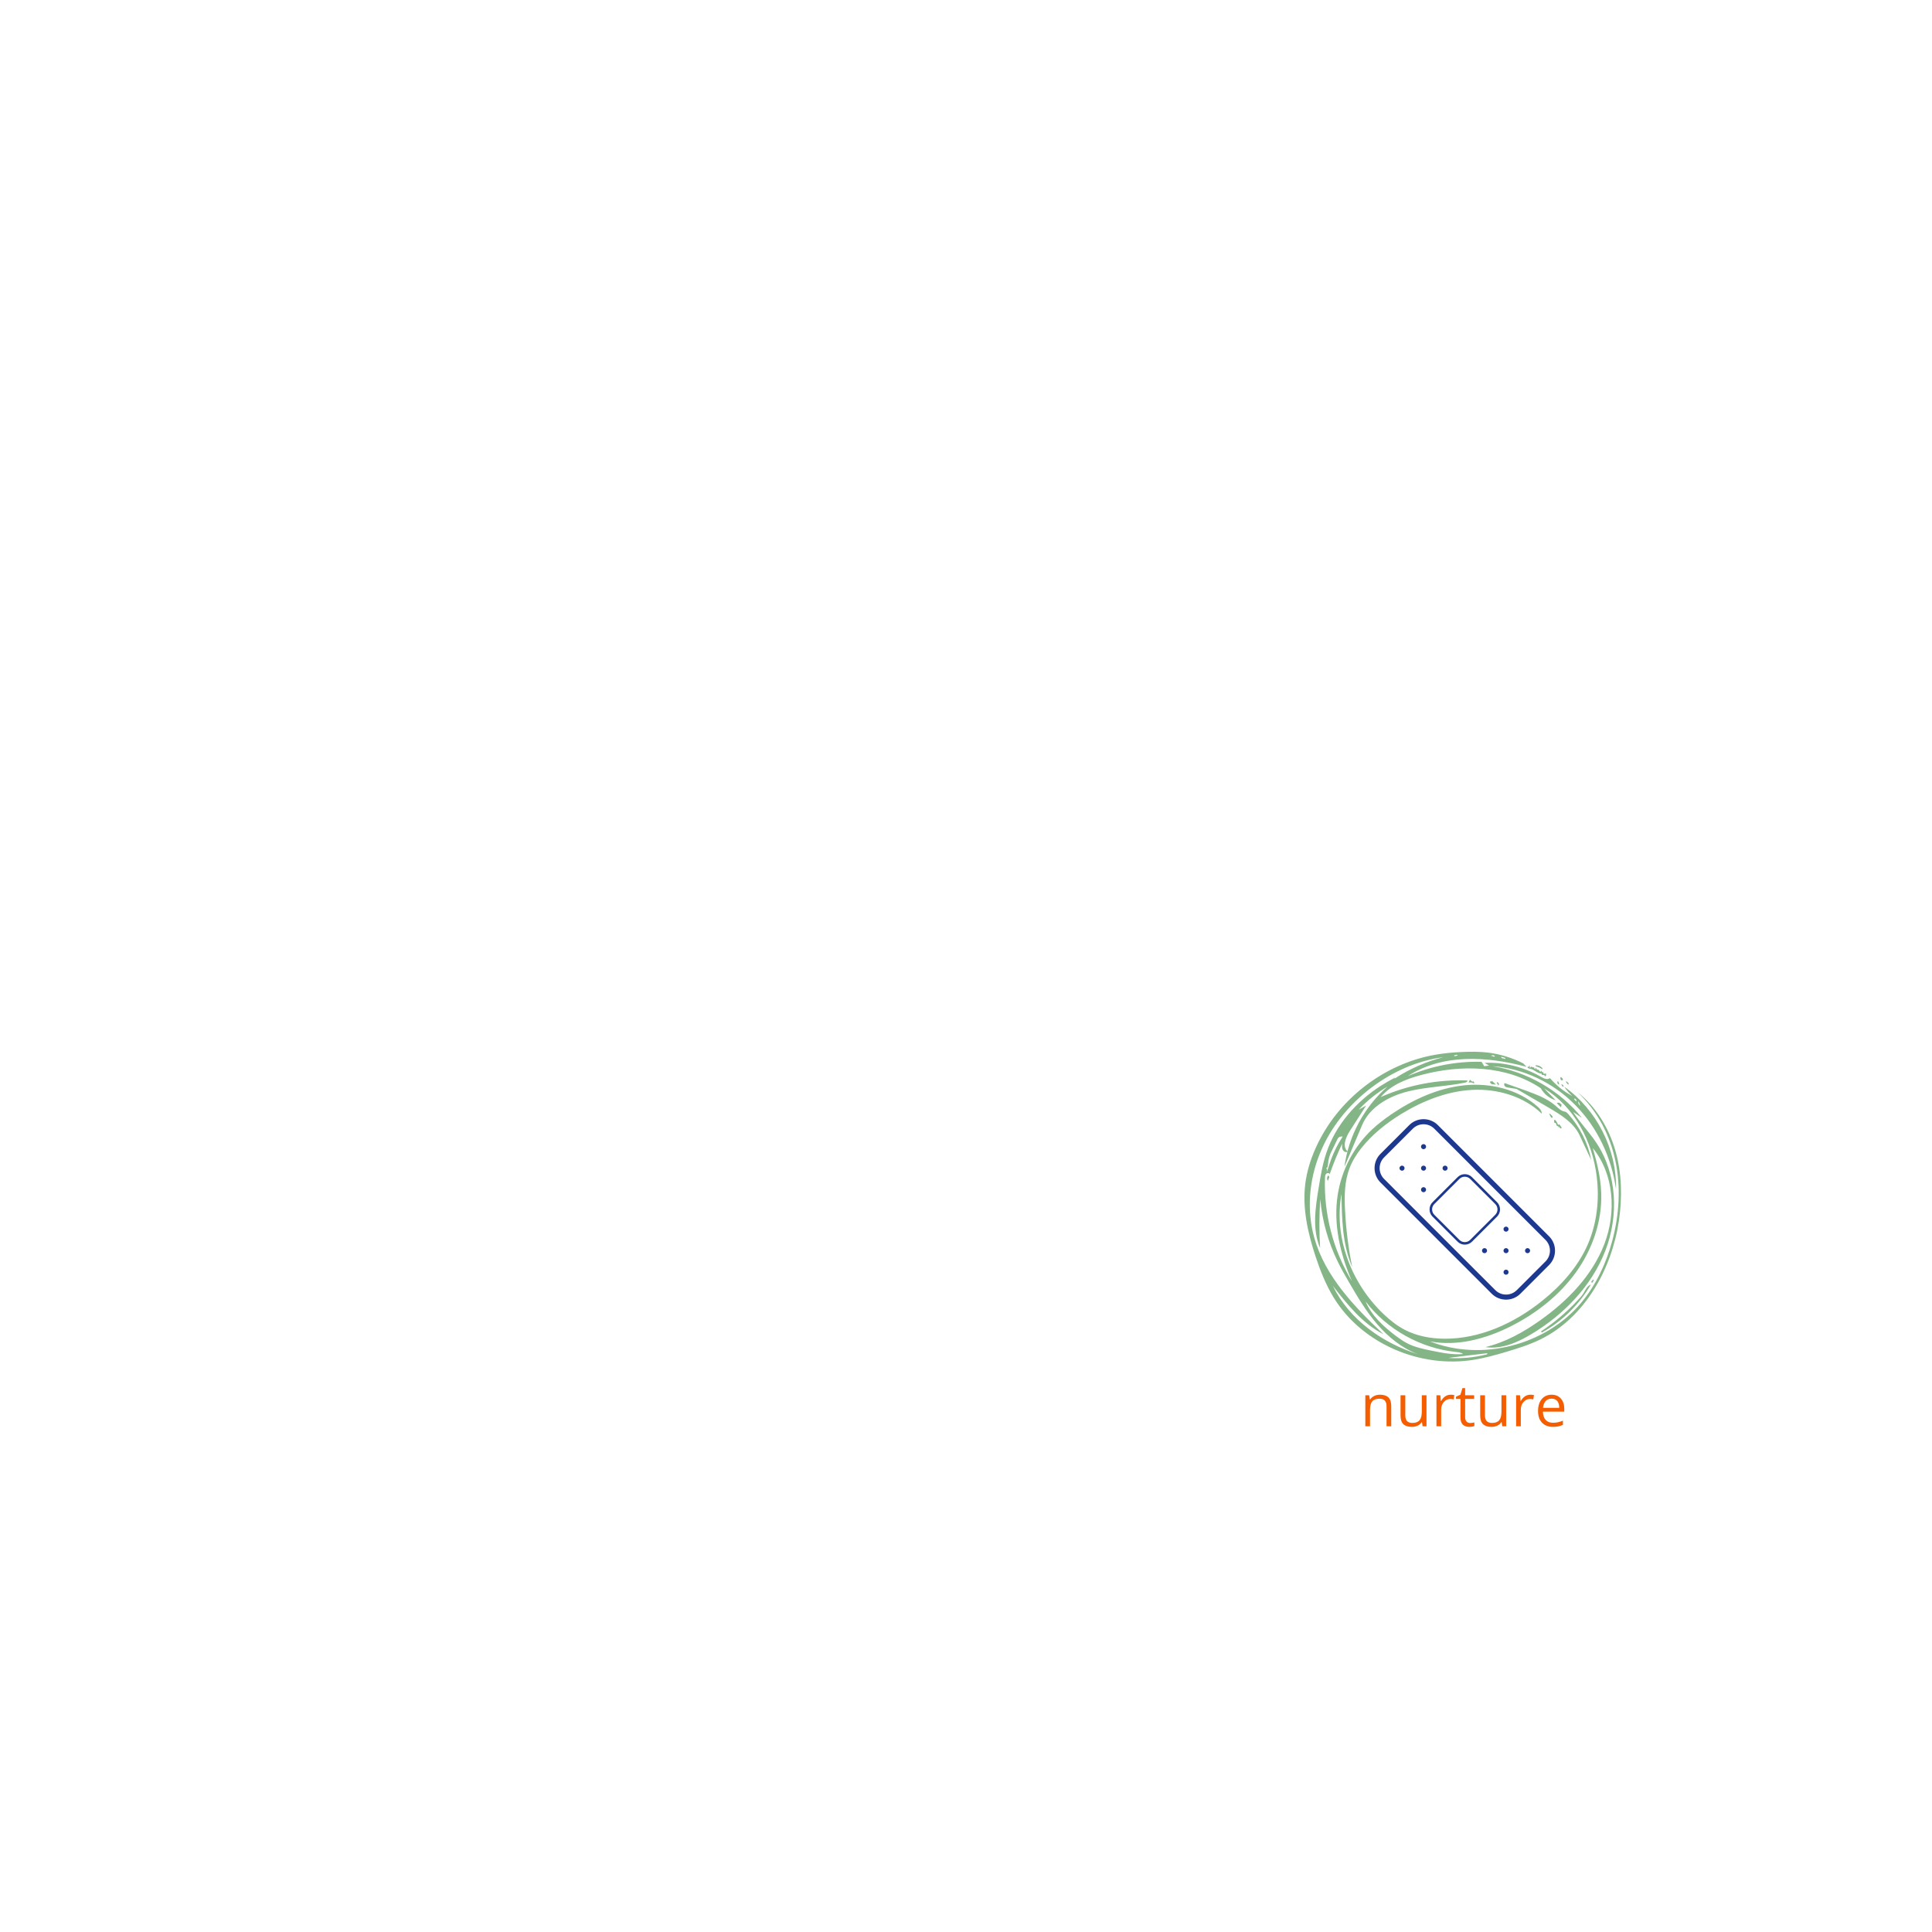
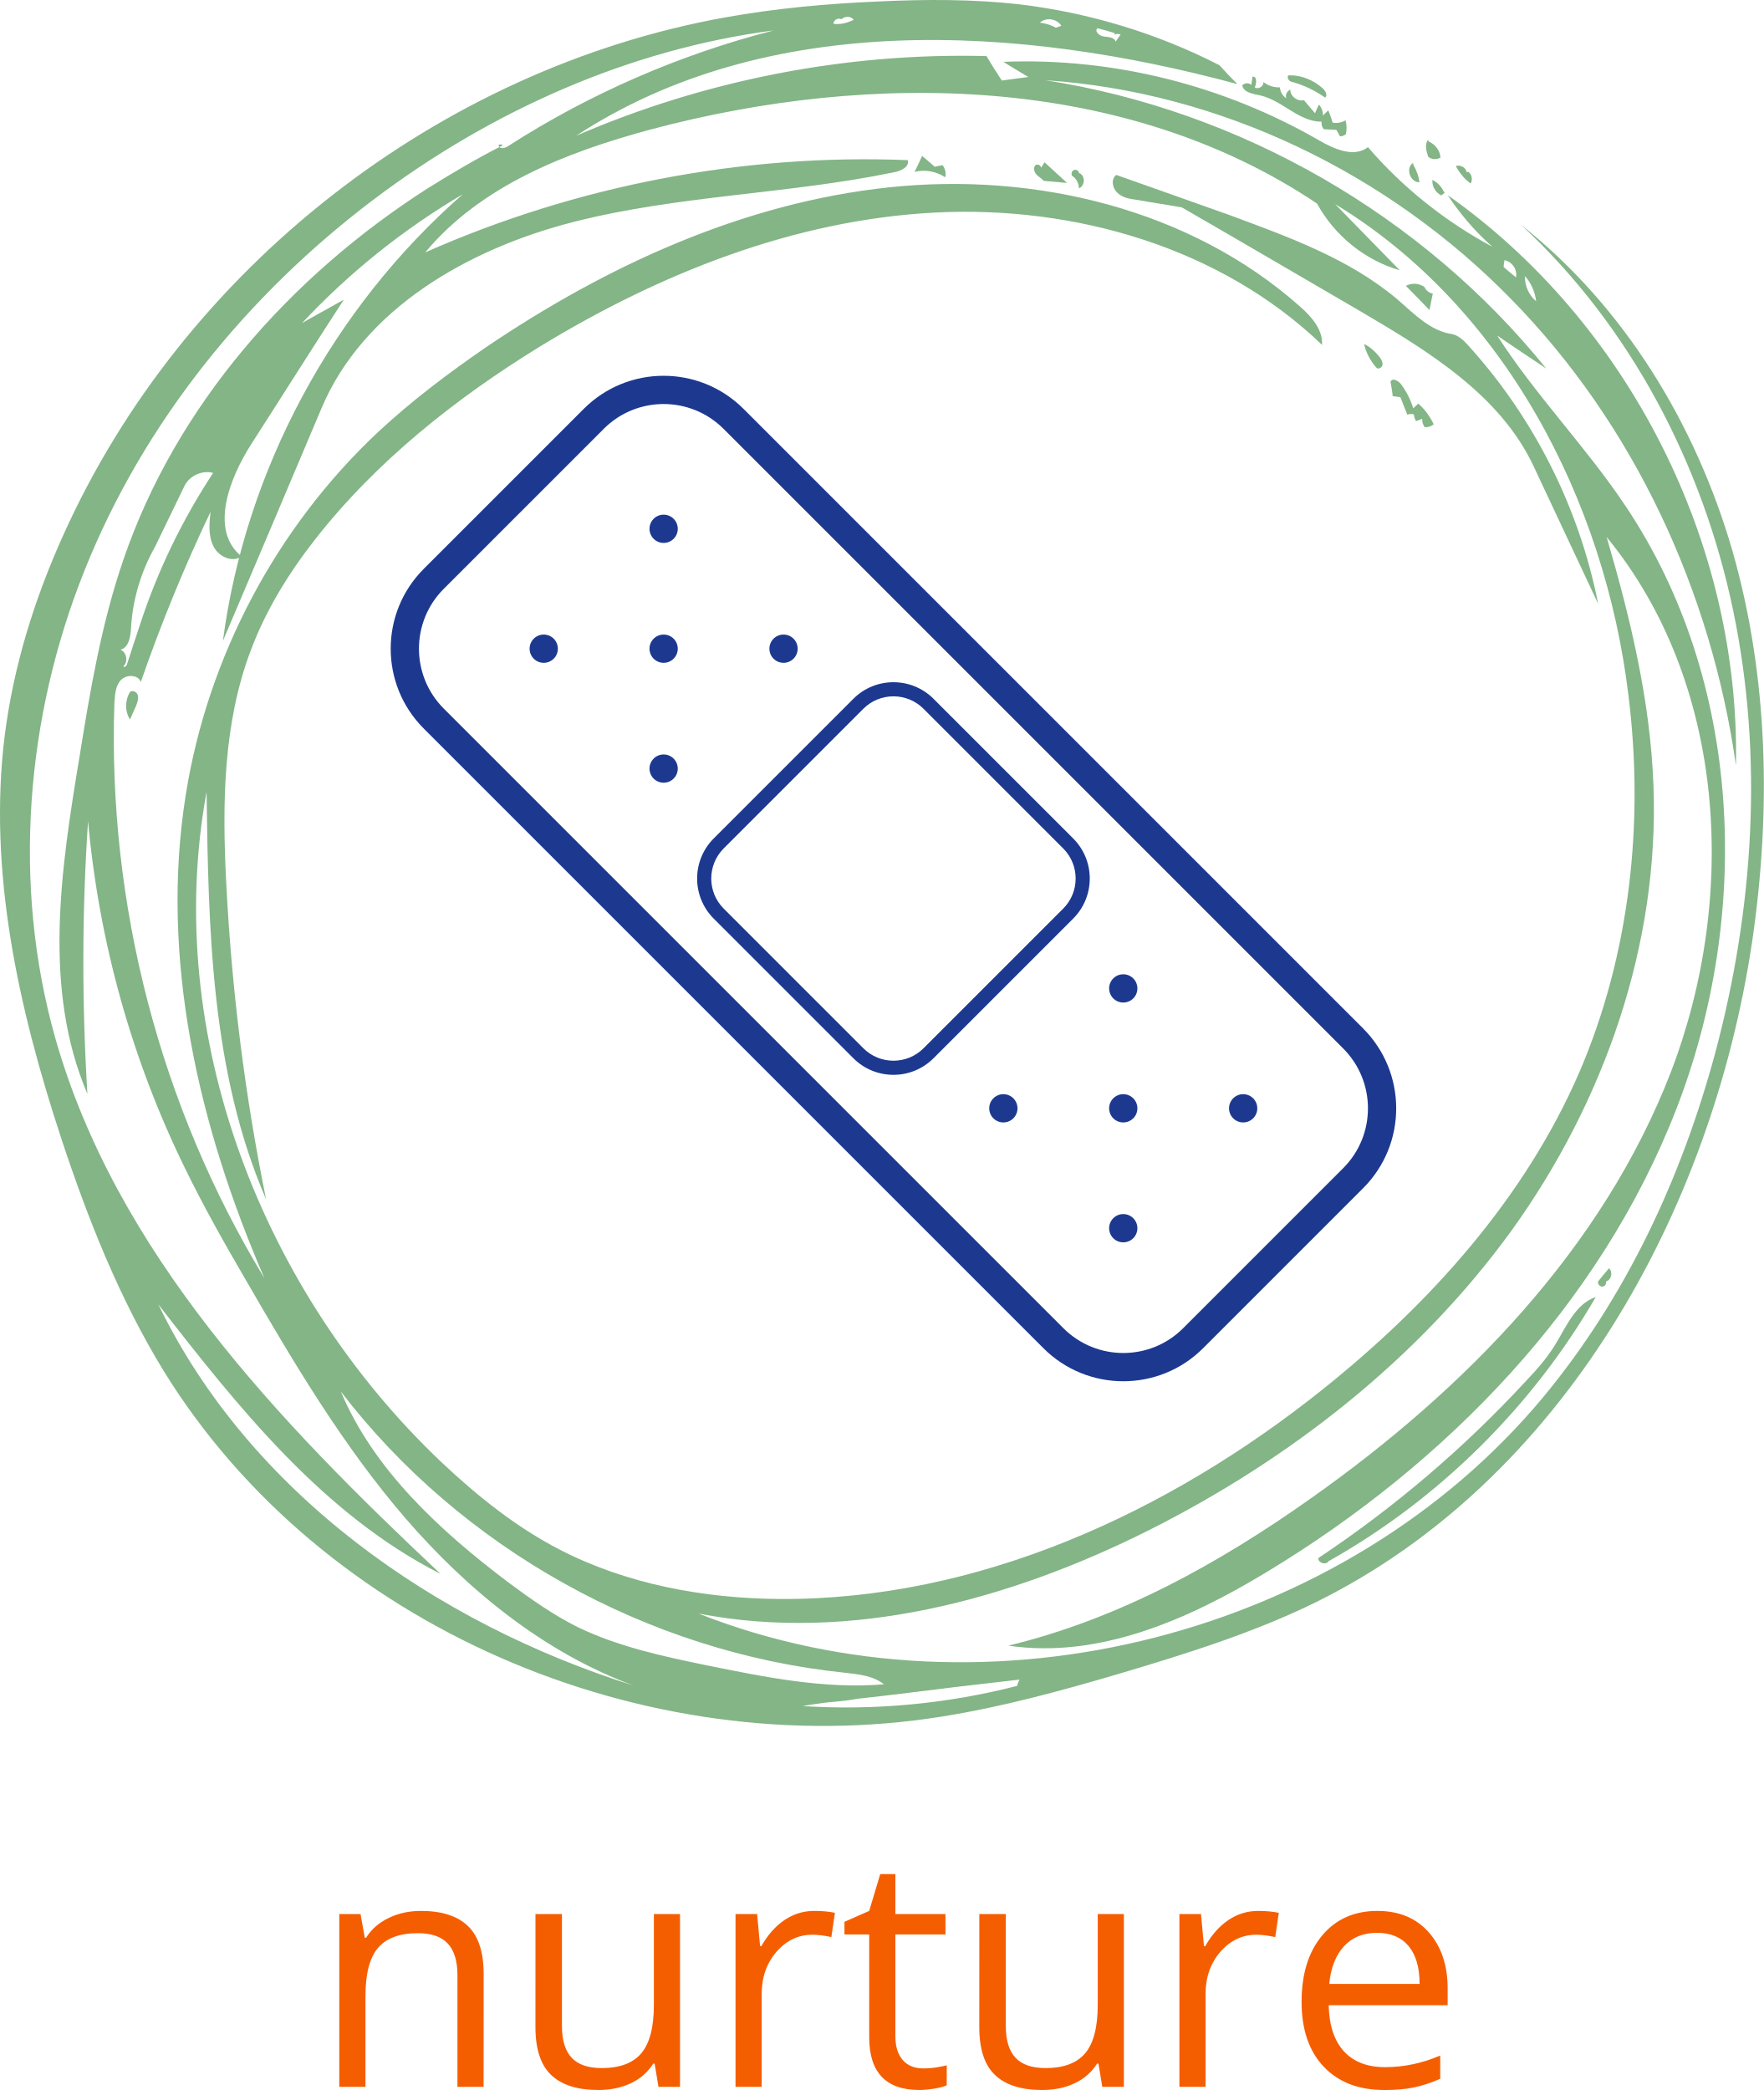
- <svg xmlns="http://www.w3.org/2000/svg" width="512" height="512" viewBox="0 0 512 512" data-svgdocument="" id="_QPbOH8Bvnff-nxIn-ryGS" class="fl-svgdocument" x="0" y="0" style="overflow: hidden;">
+ <svg xmlns="http://www.w3.org/2000/svg" width="83.897" height="99.412" viewBox="0 0 83.897 99.412" data-svgdocument="" id="_QPbOH8Bvnff-nxIn-ryGS" class="fl-svgdocument" x="0" y="0" style="overflow:hidden" version="1.1">
  <defs id="_-Pf6sSTUS_QCObCL12lGl" transform="matrix(1.23077, 0, 0, 1.23077, -59.07701, -67.29283)" />
-   <g id="nurture-icon-circle" transform="matrix(0.1770992, 0.984193, -0.984193, 0.1770992, 625.2905, -165.9804)">
-     <path id="_ehe1g4nge_125" d="M211.4,172.1c2.8-3.3,5.9-7.7,3.9-11.6c11.2-6.6,21.1-15.3,29.2-25.5c-4.4,3.5-9.2,6.3-14.3,8.5   c38.3-37.8,95.9-55,148.8-44.4c-42.6-1.6-86,9.7-121.2,33.7c-35.3,23.9-62.1,60.6-72.4,102c15.6-45.3,48.5-84.4,90.5-107.4   c-3.3,3.4-6.6,6.9-10,10.3c16-6.6,30.5-16.5,46.4-23.4c46.7-20.4,102.9-12.7,146.4,13.9c43.5,26.6,74.8,70.2,93,117.8   c8,20.8,13.6,43.9,6.5,65c-1.6-27.5-10.6-54-22.3-78.9c-19.4-41.5-47.2-80.4-86.3-104.2c-39.1-23.7-90.8-30-130.8-7.7   c20.5-2.2,41.2-3.4,61.5-0.5c38.2,5.4,73.5,25.4,100.3,53.1c26.7,27.8,45.2,62.9,56.1,99.8c10.6,36.1,14.1,75.9,0.5,111.1   c39.7-64.2,33.1-153.6-15.4-211.3c-20.3-24.1-46.6-42.6-75-56c-32.8-15.4-68.8-24.3-105-23.3s-72.4,12.3-101.3,34.1   c24-21.2,55.3-33.2,87.1-36.5c31.9-3.2,64.2,2,94.5,12.2c63,21.4,120.4,68.6,138.9,132.5c4.7,16.4,6.8,33.4,8.7,50.4   c1.6,14.7,2.9,29.4,2.6,44.2c-1.4,73.1-48.1,144.5-116.2,171.2c-19.3,7.5-39.7,11.6-60.2,14.5c-32.8,4.6-66.8,6-98.4-3.8   c-16.3-5.1-31.5-13-45.6-22.7c-58.4-40-95.3-109.7-95.3-180.5c0-12.6,1.1-25.1,2.8-37.5c1.5-11.4,3.5-22.7,6.8-33.7   c5-16.2,12.8-31.5,23.1-45c1.8-1.1,3.6-2.3,5.3-3.5c-23.7,50.1-37.8,109.3-16.1,160.4c-7.8-33.3-8.3-68.2-1.4-101.6   c2.2-0.8,4.4-1.7,6.5-2.6c0.1-2.2,0.2-4.3,0.3-6.5c-1.6,1.8-3.1,3.6-4.7,5.3C182.9,217.5,194.3,192.4,211.4,172.1 M227.5,170.8   c6.2-4.2,12.4-8.4,18.6-12.6c-3.9,7.9-11.1,14.1-19.5,16.9c-39,40.3-51,100.4-46.4,156.2c1.8,21.1,6.1,43,19.7,59.2   c-9.5-39-10-80.2-1.3-119.4c1.7-0.1,2.3,2.1,2.3,3.8c0.7,26.3-3.8,52.6-1.9,78.9c1.9,26.2,11.7,53.9,33.7,68.2   c17.2,11.2,34.3,22.4,51.4,33.6c-40-12.8-74.9-40.6-96.5-76.6c5.8,15.7,13.9,30.6,23.9,44c-1.3-3.6-2.5-7.3-3.8-11   c10.1,9.5,20.3,18.8,30.4,28.2c7.4,6.9,19,13.9,26.6,7.3c1.2,2.5-1,5.6-3.7,6.3c-2.7,0.8-5.6,0-8.3-0.8c12.1,8.7,24.7,16.7,37.7,24   c-1.9,0.3-2.5,3.1-1.3,4.7c1.2,1.6,3.2,2,5.1,2.5c47.7,10.3,98.5,6.5,144.1-11.1c-39.2,9.2-81,11.3-119-2   c-32.1-11.2-60.2-33.3-78.6-61.8c-5.9-9.2-10.8-18.9-15.3-28.8c-14.5-32.6-23.7-68.2-21.1-103.8c2.6-35.6,18.2-71.1,46.2-93.1   c2.9-2.3,6.5-4.5,10.1-3.6c-27.6,20-44,53.1-48.3,86.9c-4.3,33.9,2.7,68.3,15,100.1c8.8,22.5,20.5,44.3,36.6,62.3   c6.9,7.7,14.7,14.7,23.6,20c16.3,9.8,35.6,13.5,54.5,15.9c25.7,3.3,51.6,4.7,77.5,4.1c-32.7,7.7-66.9,2.2-100-3.3   c56.2,21.1,122.1,8.2,170.4-27.3c9.6-7.1,18.7-15,26-24.5c11.2-14.6,17.9-32.4,21.3-50.5c8.8-47.2-3.8-96.5-26.7-138.8   c-15.9-29.4-37-56.6-64.8-75.1c-26-17.2-56.9-26.3-88-28C309.9,119,259.3,134.8,227.5,170.8 M321.4,495.6   c21.5,5.4,43.2,9.3,65.2,11.9c-27,6.2-54.8-3.3-80.9-12.6c-15.4-5.4-31-11-45.3-19c-34.6-19.2-60.6-52.1-75.7-88.7   c-2.6-6.5-5-13-7-19.6c-0.2-0.8-0.8,1.1,0,0.7c0.8-0.3,0.7-1.5,0.3-2.3c-9-21.7-14.5-45-16.2-68.4c-1.7,35.4,7.1,71,23.1,102.7   c17.4,34.5,43.5,64.8,76.3,85.3c32.7,20.5,72.1,30.9,110.5,27.2c54-5.3,101.4-36.8,144.9-69.1c-19.2,25.4-48.3,41.1-76.6,55.9   c48.9-13.7,88.1-52.4,111.7-97.4c-11.7,20-30,35.7-49.9,47.5c-20,11.8-41.9,20-63.8,27.9c-9.6,3.5-19.3,6.9-29.2,9.7   C380.5,495.4,350.7,498.2,321.4,495.6 M521.4,428c5-4.7,9.9-9.5,13.9-14.9c6.3-8.7,10.5-18.8,14.5-28.8   c5.4-13.6,10.9-27.3,12.3-41.9c-2.6,2.3-3.5,5.7-4.5,9c-13.3,46.1-46.2,86.3-88.9,108.3C488.8,455.2,506.1,442.1,521.4,428    M277,477c2.1,0.5,4.7,1.4,4.8,3.5c0.8-1.4,3.2-1.4,4.1,0c0.4-0.1,0.1-0.8-0.4-1c-3-1.6-6-3.2-8.9-4.8c-12.1-6.5-23.2-14.6-33.1-24   c-1.2,2.6-0.3,5.9,2,7.5c4.4,3.2,8.8,6.4,13.2,9.6C264,472.2,270.3,475.4,277,477 M565.8,325.8c-0.4,7.4-0.8,14.9-1.3,22.3   c-0.1,1-0.1,2-0.1,3c-0.1,1.8-0.2,3.6-0.4,5.3c-0.1,2.2-0.2,4.2-0.2,6.4c4.2-17,5.7-34.8,4.4-52.2c-0.5-0.2-1-0.5-1.4-0.8   C566.5,315.1,566.1,320.4,565.8,325.8 M177.1,216.2c-0.7,1.3-1.3,2.6-1.9,3.9c0.7,0.9,2-0.2,2.3-1.3c0.3-1,0.6-2.4,1.7-2.5   c-0.5-0.5-1-1-1.5-1.5c-0.2,0.4-0.4,1-0.2,1.4 M249.8,133.2c1-0.8,2-1.6,3-2.5c-1.7-0.7-3.9,0.2-4.6,2   C248.7,132.9,249.2,133.1,249.8,133.2 M252.9,128.5c2.2,0.5,4.7-0.1,6.5-1.6C257.1,126.8,254.8,127.3,252.9,128.5 M173.3,230   c-0.1-0.5-0.2-1-0.2-1.4c-1.9,0.7-2.8,3.3-1.7,5C171.8,232.3,172.4,231.1,173.3,230 M162,281c-0.5,0.7-0.1,1.9,0.8,2   c0.5-1.6,0.4-3.3-0.1-5c-1,0.5-1.3,1.9-0.7,2.8" fill="rgba(115,172,118,0.88)" transform="matrix(0.1957394, 0, 0, 0.1957394, 364.4244, 259.7236)" />
-     <path id="_ehe1g4nge_126" d="M229.4,144c0.2,0.3,0.4,0.7,0.6,1c-0.9,1.3-2.6,1.9-4.1,1.5c0.8-1.1,2-1.9,3.3-2.2" fill="rgba(115,172,118,0.88)" transform="matrix(0.1957394, 0, 0, 0.1957394, 364.4244, 259.7236)" />
-     <path id="_ehe1g4nge_127" d="M221.5,150.4c1.4-0.5,2.9-0.8,4.4-0.7c-0.3,2.2-4,2.8-4.9,0.7" fill="rgba(115,172,118,0.88)" transform="matrix(0.1957394, 0, 0, 0.1957394, 364.4244, 259.7236)" />
-     <path id="_ehe1g4nge_128" d="M216.5,145.8c0.9-1.4,2.6-2.4,4.4-2.2c0.4,1,0.1,2.2-0.7,2.9c-1.4,0.2-3.1,0.4-4.1-0.7" fill="rgba(115,172,118,0.88)" transform="matrix(0.1957394, 0, 0, 0.1957394, 364.4244, 259.7236)" />
-     <path id="_ehe1g4nge_129" d="M496.8,152.4c0.6-0.1,1.2,0.5,1.1,1.1c-0.1,0.6-0.8,1-1.4,0.8c-0.9-1-1.8-2.1-2.7-3.2c1-0.8,2.8-0.1,3,1.1" fill="rgba(115,172,118,0.88)" transform="matrix(0.1957394, 0, 0, 0.1957394, 364.4244, 259.7236)" />
-     <path id="_ehe1g4nge_130" d="M225.5,137.6c0.7-0.8,2.1-0.8,2.9-0.1c-1.3,1.3-3,2.2-4.8,2.8c-0.2-1.1,0.8-2.4,1.9-2.3" fill="rgba(115,172,118,0.88)" transform="matrix(0.1957394, 0, 0, 0.1957394, 364.4244, 259.7236)" />
-     <path id="_ehe1g4nge_131" d="M209.1,230.6c0.9-1.3,3.3-0.8,3.6,0.8c-1.2-0.2-2.5,0.2-3.3,1.1c-0.5,0.2-1.3-0.2-1.3-0.8   c-0.1-0.5,0.5-1.1,1.1-1" fill="rgba(115,172,118,0.88)" transform="matrix(0.1957394, 0, 0, 0.1957394, 364.4244, 259.7236)" />
-     <path id="_ehe1g4nge_132" d="M266.3,166.6c0.5-0.2,1.2-0.4,1.7-0.2c0.6,0.2,0.9,1.1,0.5,1.5c-1.9,1.2-4.1,1.9-6.3,2   C263.2,168.5,264.7,167.4,266.3,166.6" fill="rgba(115,172,118,0.88)" transform="matrix(0.1957394, 0, 0, 0.1957394, 364.4244, 259.7236)" />
-     <path id="_ehe1g4nge_133" d="M295.8,479.1c1,0.7,2.1,1.4,3.1,2.1c-2.2,0.9-4.8,0.4-6.6-1.2c-0.4-0.7,0.4-1.7,1.1-1.7   C294.3,478.2,295.1,478.7,295.8,479.1" fill="rgba(115,172,118,0.88)" transform="matrix(0.1957394, 0, 0, 0.1957394, 364.4244, 259.7236)" />
-     <path id="_ehe1g4nge_134" d="M250.1,157.4c-0.5-1.5-0.1-3.3,1.1-4.4c0.8-0.2,1.6-0.8,1.9-1.7c1.3,0.5,2.5,1,3.8,1.5   C254.7,154.3,252.4,155.8,250.1,157.4" fill="rgba(115,172,118,0.88)" transform="matrix(0.1957394, 0, 0, 0.1957394, 364.4244, 259.7236)" />
-     <path id="_ehe1g4nge_135" d="M201.3,264.8c0-0.6,0-1.2,0-1.8c1-0.5,2.1-0.5,3-0.1c-1.8,1.9-2.8,4.5-2.6,7.1c-1.1-0.8-2.3-1.7-3.5-2.5   c1-0.8,2.1-1.7,3.2-2.6" fill="rgba(115,172,118,0.88)" transform="matrix(0.1957394, 0, 0, 0.1957394, 364.4244, 259.7236)" />
-     <path id="_ehe1g4nge_136" d="M194.7,176.5c0.4-3.1,2.2-5.9,4.7-7.8c0.7-0.5,1.8-0.8,2.2-0.1c-2.2,2.2-4,4.7-5.3,7.5   C196,176.6,195.2,176.9,194.7,176.5" fill="rgba(115,172,118,0.88)" transform="matrix(0.1957394, 0, 0, 0.1957394, 364.4244, 259.7236)" />
-     <path id="_ehe1g4nge_137" d="M205,238.5c2-1.5,3.9-3,5.9-4.5c-0.5,1.9-1,3.6-1.5,5.5c-0.7,0.4-1.2,1.1-1.9,1.5c-0.7,0.4-1.7,0.5-2.2-0.2   c-0.4-0.7,0.7-1.7,1.1-1C206,239.4,205.5,239,205,238.5" fill="rgba(115,172,118,0.88)" transform="matrix(0.1957394, 0, 0, 0.1957394, 364.4244, 259.7236)" />
-     <path id="_ehe1g4nge_138" d="M281.2,161c-0.2,0.5-0.4,1-0.2,1.6c-1.6,0.3-3.1,0.6-4.5,0.9c-0.2,0.6-0.4,1.2-0.6,1.8   c-1.2-0.1-2.4-0.1-3.5-0.1c-1-0.5,0-1.9,1-2.4c2-1,4.1-1.6,6.3-1.9c-0.3-0.5-0.6-0.9-0.9-1.4c1.6-1.3,3.5-2.2,5.6-2.8   c0.4,0.7,0.5,1.5,0.3,2.3c-0.7,0.3-1.4,0.4-2.1,0.2c0.1,0.5,0.2,1,0.3,1.6C282.2,161,281.7,161.1,281.2,161" fill="rgba(115,172,118,0.88)" transform="matrix(0.1957394, 0, 0, 0.1957394, 364.4244, 259.7236)" />
-     <path id="_ehe1g4nge_139" d="M203,170.4c0.8-0.5,1.9-0.7,2.8-0.5c-0.4-0.5-0.7-1-1-1.5c1-0.2,2-0.4,3.1-0.5c0.4-1,0.4-2.2,0-3.2   c1.1-0.1,2.3,0.1,3.3,0.5c0.3,0.4,0.4,1,0.3,1.5c-0.5,0.2-1.1,0.4-1.7,0.6c-0.2,1-0.5,2-0.7,3c-0.5,0.3-1.3,0.4-1.9,0.2   c-0.9,5.4-6.8,8.5-8.9,13.5c-0.7,1.7-1.4,3.9-3.2,3.9c-0.5-0.6-0.4-1.7,0.3-2.2c-0.7-0.2-1.3-0.4-1.9-0.6c-0.1-1.1,1.7-0.8,2.6-0.1   c0.8-0.7,0.1-2.3-0.9-2.3c1.1-0.9,1.8-2.3,2-3.7c1.1,0.1,2.2-0.3,2.9-1.1c-0.8,0.2-1.7-0.4-1.9-1.3c1.6,0.3,3.2-1.2,3.1-2.8   c1.2-0.7,2.4-1.4,3.6-2.1C204.4,171.4,203.7,170.9,203,170.4" fill="rgba(115,172,118,0.88)" transform="matrix(0.1957394, 0, 0, 0.1957394, 364.4244, 259.7236)" />
-     <path id="_ehe1g4nge_140" d="M517.1,175.7c-2.2-3-4.5-5.9-7.3-8.4c-3.9-3.5-8.9-6.6-9.7-11.8c23.5,19.9,41.6,46.2,51.7,75.3   c0.9,0.8-0.1,2.6-1.2,2.3C541.8,212.8,530.5,193.4,517.1,175.7" fill="rgba(115,172,118,0.88)" transform="matrix(0.1957394, 0, 0, 0.1957394, 364.4244, 259.7236)" />
-     <path id="_ehe1g4nge_141" d="M253.1,159.9c4.1-3.3,8.8-6.4,10.5-11.4c0.5-1.4,1.9-2.5,3.2-3.3c20.2-12.7,43.8-19.7,67.6-20.1   c-11.9,3.2-23.7,6.3-35.6,9.5c-18.5,4.9-32.1,20.2-44.6,34.8c-10.8,12.7-21.7,25.4-32.5,38.2c-1.3,3.5-2.5,7.1-3.8,10.6   c-0.5,1.6-1.1,3.2-2.5,4.2c-1.3,1-3.5,1-4.3-0.5c4.8-8.4,9.6-16.9,14.5-25.4C233.4,183.3,241.2,169.7,253.1,159.9" fill="rgba(115,172,118,0.88)" transform="matrix(0.1957394, 0, 0, 0.1957394, 364.4244, 259.7236)" />
+   <g id="nurture-icon-circle" transform="rotate(79.79916,405.7327,-55.14787)">
+     <path id="_ehe1g4nge_125" d="m 211.4,172.1 c 2.8,-3.3 5.9,-7.7 3.9,-11.6 11.2,-6.6 21.1,-15.3 29.2,-25.5 -4.4,3.5 -9.2,6.3 -14.3,8.5 38.3,-37.8 95.9,-55 148.8,-44.4 -42.6,-1.6 -86,9.7 -121.2,33.7 -35.3,23.9 -62.1,60.6 -72.4,102 15.6,-45.3 48.5,-84.4 90.5,-107.4 -3.3,3.4 -6.6,6.9 -10,10.3 16,-6.6 30.5,-16.5 46.4,-23.4 46.7,-20.4 102.9,-12.7 146.4,13.9 43.5,26.6 74.8,70.2 93,117.8 8,20.8 13.6,43.9 6.5,65 -1.6,-27.5 -10.6,-54 -22.3,-78.9 -19.4,-41.5 -47.2,-80.4 -86.3,-104.2 -39.1,-23.7 -90.8,-30 -130.8,-7.7 20.5,-2.2 41.2,-3.4 61.5,-0.5 38.2,5.4 73.5,25.4 100.3,53.1 26.7,27.8 45.2,62.9 56.1,99.8 10.6,36.1 14.1,75.9 0.5,111.1 39.7,-64.2 33.1,-153.6 -15.4,-211.3 -20.3,-24.1 -46.6,-42.6 -75,-56 C 414,101 378,92.1 341.8,93.1 c -36.2,1 -72.4,12.3 -101.3,34.1 24,-21.2 55.3,-33.2 87.1,-36.5 31.9,-3.2 64.2,2 94.5,12.2 63,21.4 120.4,68.6 138.9,132.5 4.7,16.4 6.8,33.4 8.7,50.4 1.6,14.7 2.9,29.4 2.6,44.2 -1.4,73.1 -48.1,144.5 -116.2,171.2 -19.3,7.5 -39.7,11.6 -60.2,14.5 -32.8,4.6 -66.8,6 -98.4,-3.8 -16.3,-5.1 -31.5,-13 -45.6,-22.7 -58.4,-40 -95.3,-109.7 -95.3,-180.5 0,-12.6 1.1,-25.1 2.8,-37.5 1.5,-11.4 3.5,-22.7 6.8,-33.7 5,-16.2 12.8,-31.5 23.1,-45 1.8,-1.1 3.6,-2.3 5.3,-3.5 -23.7,50.1 -37.8,109.3 -16.1,160.4 -7.8,-33.3 -8.3,-68.2 -1.4,-101.6 2.2,-0.8 4.4,-1.7 6.5,-2.6 0.1,-2.2 0.2,-4.3 0.3,-6.5 -1.6,1.8 -3.1,3.6 -4.7,5.3 3.7,-26.5 15.1,-51.6 32.2,-71.9 m 16.1,-1.3 c 6.2,-4.2 12.4,-8.4 18.6,-12.6 -3.9,7.9 -11.1,14.1 -19.5,16.9 -39,40.3 -51,100.4 -46.4,156.2 1.8,21.1 6.1,43 19.7,59.2 -9.5,-39 -10,-80.2 -1.3,-119.4 1.7,-0.1 2.3,2.1 2.3,3.8 0.7,26.3 -3.8,52.6 -1.9,78.9 1.9,26.2 11.7,53.9 33.7,68.2 17.2,11.2 34.3,22.4 51.4,33.6 -40,-12.8 -74.9,-40.6 -96.5,-76.6 5.8,15.7 13.9,30.6 23.9,44 -1.3,-3.6 -2.5,-7.3 -3.8,-11 10.1,9.5 20.3,18.8 30.4,28.2 7.4,6.9 19,13.9 26.6,7.3 1.2,2.5 -1,5.6 -3.7,6.3 -2.7,0.8 -5.6,0 -8.3,-0.8 12.1,8.7 24.7,16.7 37.7,24 -1.9,0.3 -2.5,3.1 -1.3,4.7 1.2,1.6 3.2,2 5.1,2.5 47.7,10.3 98.5,6.5 144.1,-11.1 -39.2,9.2 -81,11.3 -119,-2 -32.1,-11.2 -60.2,-33.3 -78.6,-61.8 -5.9,-9.2 -10.8,-18.9 -15.3,-28.8 -14.5,-32.6 -23.7,-68.2 -21.1,-103.8 2.6,-35.6 18.2,-71.1 46.2,-93.1 2.9,-2.3 6.5,-4.5 10.1,-3.6 -27.6,20 -44,53.1 -48.3,86.9 -4.3,33.9 2.7,68.3 15,100.1 8.8,22.5 20.5,44.3 36.6,62.3 6.9,7.7 14.7,14.7 23.6,20 16.3,9.8 35.6,13.5 54.5,15.9 25.7,3.3 51.6,4.7 77.5,4.1 -32.7,7.7 -66.9,2.2 -100,-3.3 56.2,21.1 122.1,8.2 170.4,-27.3 9.6,-7.1 18.7,-15 26,-24.5 11.2,-14.6 17.9,-32.4 21.3,-50.5 8.8,-47.2 -3.8,-96.5 -26.7,-138.8 -15.9,-29.4 -37,-56.6 -64.8,-75.1 -26,-17.2 -56.9,-26.3 -88,-28 -47.8,-2.8 -98.4,13 -130.2,49 m 93.9,324.8 c 21.5,5.4 43.2,9.3 65.2,11.9 -27,6.2 -54.8,-3.3 -80.9,-12.6 -15.4,-5.4 -31,-11 -45.3,-19 -34.6,-19.2 -60.6,-52.1 -75.7,-88.7 -2.6,-6.5 -5,-13 -7,-19.6 -0.2,-0.8 -0.8,1.1 0,0.7 0.8,-0.3 0.7,-1.5 0.3,-2.3 -9,-21.7 -14.5,-45 -16.2,-68.4 -1.7,35.4 7.1,71 23.1,102.7 17.4,34.5 43.5,64.8 76.3,85.3 32.7,20.5 72.1,30.9 110.5,27.2 54,-5.3 101.4,-36.8 144.9,-69.1 -19.2,25.4 -48.3,41.1 -76.6,55.9 48.9,-13.7 88.1,-52.4 111.7,-97.4 -11.7,20 -30,35.7 -49.9,47.5 -20,11.8 -41.9,20 -63.8,27.9 -9.6,3.5 -19.3,6.9 -29.2,9.7 -28.3,8.1 -58.1,10.9 -87.4,8.3 m 200,-67.6 c 5,-4.7 9.9,-9.5 13.9,-14.9 6.3,-8.7 10.5,-18.8 14.5,-28.8 5.4,-13.6 10.9,-27.3 12.3,-41.9 -2.6,2.3 -3.5,5.7 -4.5,9 -13.3,46.1 -46.2,86.3 -88.9,108.3 20.1,-4.5 37.4,-17.6 52.7,-31.7 M 277,477 c 2.1,0.5 4.7,1.4 4.8,3.5 0.8,-1.4 3.2,-1.4 4.1,0 0.4,-0.1 0.1,-0.8 -0.4,-1 -3,-1.6 -6,-3.2 -8.9,-4.8 -12.1,-6.5 -23.2,-14.6 -33.1,-24 -1.2,2.6 -0.3,5.9 2,7.5 4.4,3.2 8.8,6.4 13.2,9.6 5.3,4.4 11.6,7.6 18.3,9.2 M 565.8,325.8 c -0.4,7.4 -0.8,14.9 -1.3,22.3 -0.1,1 -0.1,2 -0.1,3 -0.1,1.8 -0.2,3.6 -0.4,5.3 -0.1,2.2 -0.2,4.2 -0.2,6.4 4.2,-17 5.7,-34.8 4.4,-52.2 -0.5,-0.2 -1,-0.5 -1.4,-0.8 -0.3,5.3 -0.7,10.6 -1,16 M 177.1,216.2 c -0.7,1.3 -1.3,2.6 -1.9,3.9 0.7,0.9 2,-0.2 2.3,-1.3 0.3,-1 0.6,-2.4 1.7,-2.5 -0.5,-0.5 -1,-1 -1.5,-1.5 -0.2,0.4 -0.4,1 -0.2,1.4 m 72.3,-83 c 1,-0.8 2,-1.6 3,-2.5 -1.7,-0.7 -3.9,0.2 -4.6,2 0.5,0.2 1,0.4 1.6,0.5 m 3.1,-4.7 c 2.2,0.5 4.7,-0.1 6.5,-1.6 -2.3,-0.1 -4.6,0.4 -6.5,1.6 M 173.3,230 c -0.1,-0.5 -0.2,-1 -0.2,-1.4 -1.9,0.7 -2.8,3.3 -1.7,5 0.4,-1.3 1,-2.5 1.9,-3.6 M 162,281 c -0.5,0.7 -0.1,1.9 0.8,2 0.5,-1.6 0.4,-3.3 -0.1,-5 -1,0.5 -1.3,1.9 -0.7,2.8" fill="rgba(115,172,118,0.88)" transform="matrix(0.1957395,0,0,0.1957395,364.4244,259.7236)" />
+     <path id="_ehe1g4nge_126" d="m 229.4,144 c 0.2,0.3 0.4,0.7 0.6,1 -0.9,1.3 -2.6,1.9 -4.1,1.5 0.8,-1.1 2,-1.9 3.3,-2.2" fill="rgba(115,172,118,0.88)" transform="matrix(0.1957395,0,0,0.1957395,364.4244,259.7236)" />
+     <path id="_ehe1g4nge_127" d="m 221.5,150.4 c 1.4,-0.5 2.9,-0.8 4.4,-0.7 -0.3,2.2 -4,2.8 -4.9,0.7" fill="rgba(115,172,118,0.88)" transform="matrix(0.1957395,0,0,0.1957395,364.4244,259.7236)" />
+     <path id="_ehe1g4nge_128" d="m 216.5,145.8 c 0.9,-1.4 2.6,-2.4 4.4,-2.2 0.4,1 0.1,2.2 -0.7,2.9 -1.4,0.2 -3.1,0.4 -4.1,-0.7" fill="rgba(115,172,118,0.88)" transform="matrix(0.1957395,0,0,0.1957395,364.4244,259.7236)" />
+     <path id="_ehe1g4nge_129" d="m 496.8,152.4 c 0.6,-0.1 1.2,0.5 1.1,1.1 -0.1,0.6 -0.8,1 -1.4,0.8 -0.9,-1 -1.8,-2.1 -2.7,-3.2 1,-0.8 2.8,-0.1 3,1.1" fill="rgba(115,172,118,0.88)" transform="matrix(0.1957395,0,0,0.1957395,364.4244,259.7236)" />
+     <path id="_ehe1g4nge_130" d="m 225.5,137.6 c 0.7,-0.8 2.1,-0.8 2.9,-0.1 -1.3,1.3 -3,2.2 -4.8,2.8 -0.2,-1.1 0.8,-2.4 1.9,-2.3" fill="rgba(115,172,118,0.88)" transform="matrix(0.1957395,0,0,0.1957395,364.4244,259.7236)" />
+     <path id="_ehe1g4nge_131" d="m 209.1,230.6 c 0.9,-1.3 3.3,-0.8 3.6,0.8 -1.2,-0.2 -2.5,0.2 -3.3,1.1 -0.5,0.2 -1.3,-0.2 -1.3,-0.8 -0.1,-0.5 0.5,-1.1 1.1,-1" fill="rgba(115,172,118,0.88)" transform="matrix(0.1957395,0,0,0.1957395,364.4244,259.7236)" />
+     <path id="_ehe1g4nge_132" d="m 266.3,166.6 c 0.5,-0.2 1.2,-0.4 1.7,-0.2 0.6,0.2 0.9,1.1 0.5,1.5 -1.9,1.2 -4.1,1.9 -6.3,2 1,-1.4 2.5,-2.5 4.1,-3.3" fill="rgba(115,172,118,0.88)" transform="matrix(0.1957395,0,0,0.1957395,364.4244,259.7236)" />
+     <path id="_ehe1g4nge_133" d="m 295.8,479.1 c 1,0.7 2.1,1.4 3.1,2.1 -2.2,0.9 -4.8,0.4 -6.6,-1.2 -0.4,-0.7 0.4,-1.7 1.1,-1.7 0.9,-0.1 1.7,0.4 2.4,0.8" fill="rgba(115,172,118,0.88)" transform="matrix(0.1957395,0,0,0.1957395,364.4244,259.7236)" />
+     <path id="_ehe1g4nge_134" d="m 250.1,157.4 c -0.5,-1.5 -0.1,-3.3 1.1,-4.4 0.8,-0.2 1.6,-0.8 1.9,-1.7 1.3,0.5 2.5,1 3.8,1.5 -2.2,1.5 -4.5,3 -6.8,4.6" fill="rgba(115,172,118,0.88)" transform="matrix(0.1957395,0,0,0.1957395,364.4244,259.7236)" />
+     <path id="_ehe1g4nge_135" d="m 201.3,264.8 c 0,-0.6 0,-1.2 0,-1.8 1,-0.5 2.1,-0.5 3,-0.1 -1.8,1.9 -2.8,4.5 -2.6,7.1 -1.1,-0.8 -2.3,-1.7 -3.5,-2.5 1,-0.8 2.1,-1.7 3.2,-2.6" fill="rgba(115,172,118,0.88)" transform="matrix(0.1957395,0,0,0.1957395,364.4244,259.7236)" />
+     <path id="_ehe1g4nge_136" d="m 194.7,176.5 c 0.4,-3.1 2.2,-5.9 4.7,-7.8 0.7,-0.5 1.8,-0.8 2.2,-0.1 -2.2,2.2 -4,4.7 -5.3,7.5 -0.3,0.5 -1.1,0.8 -1.6,0.4" fill="rgba(115,172,118,0.88)" transform="matrix(0.1957395,0,0,0.1957395,364.4244,259.7236)" />
+     <path id="_ehe1g4nge_137" d="m 205,238.5 c 2,-1.5 3.9,-3 5.9,-4.5 -0.5,1.9 -1,3.6 -1.5,5.5 -0.7,0.4 -1.2,1.1 -1.9,1.5 -0.7,0.4 -1.7,0.5 -2.2,-0.2 -0.4,-0.7 0.7,-1.7 1.1,-1 -0.4,-0.4 -0.9,-0.8 -1.4,-1.3" fill="rgba(115,172,118,0.88)" transform="matrix(0.1957395,0,0,0.1957395,364.4244,259.7236)" />
+     <path id="_ehe1g4nge_138" d="m 281.2,161 c -0.2,0.5 -0.4,1 -0.2,1.6 -1.6,0.3 -3.1,0.6 -4.5,0.9 -0.2,0.6 -0.4,1.2 -0.6,1.8 -1.2,-0.1 -2.4,-0.1 -3.5,-0.1 -1,-0.5 0,-1.9 1,-2.4 2,-1 4.1,-1.6 6.3,-1.9 -0.3,-0.5 -0.6,-0.9 -0.9,-1.4 1.6,-1.3 3.5,-2.2 5.6,-2.8 0.4,0.7 0.5,1.5 0.3,2.3 -0.7,0.3 -1.4,0.4 -2.1,0.2 0.1,0.5 0.2,1 0.3,1.6 -0.7,0.2 -1.2,0.3 -1.7,0.2" fill="rgba(115,172,118,0.88)" transform="matrix(0.1957395,0,0,0.1957395,364.4244,259.7236)" />
+     <path id="_ehe1g4nge_139" d="m 203,170.4 c 0.8,-0.5 1.9,-0.7 2.8,-0.5 -0.4,-0.5 -0.7,-1 -1,-1.5 1,-0.2 2,-0.4 3.1,-0.5 0.4,-1 0.4,-2.2 0,-3.2 1.1,-0.1 2.3,0.1 3.3,0.5 0.3,0.4 0.4,1 0.3,1.5 -0.5,0.2 -1.1,0.4 -1.7,0.6 -0.2,1 -0.5,2 -0.7,3 -0.5,0.3 -1.3,0.4 -1.9,0.2 -0.9,5.4 -6.8,8.5 -8.9,13.5 -0.7,1.7 -1.4,3.9 -3.2,3.9 -0.5,-0.6 -0.4,-1.7 0.3,-2.2 -0.7,-0.2 -1.3,-0.4 -1.9,-0.6 -0.1,-1.1 1.7,-0.8 2.6,-0.1 0.8,-0.7 0.1,-2.3 -0.9,-2.3 1.1,-0.9 1.8,-2.3 2,-3.7 1.1,0.1 2.2,-0.3 2.9,-1.1 -0.8,0.2 -1.7,-0.4 -1.9,-1.3 1.6,0.3 3.2,-1.2 3.1,-2.8 1.2,-0.7 2.4,-1.4 3.6,-2.1 -0.5,-0.3 -1.2,-0.8 -1.9,-1.3" fill="rgba(115,172,118,0.88)" transform="matrix(0.1957395,0,0,0.1957395,364.4244,259.7236)" />
+     <path id="_ehe1g4nge_140" d="m 517.1,175.7 c -2.2,-3 -4.5,-5.9 -7.3,-8.4 -3.9,-3.5 -8.9,-6.6 -9.7,-11.8 23.5,19.9 41.6,46.2 51.7,75.3 0.9,0.8 -0.1,2.6 -1.2,2.3 -8.8,-20.3 -20.1,-39.7 -33.5,-57.4" fill="rgba(115,172,118,0.88)" transform="matrix(0.1957395,0,0,0.1957395,364.4244,259.7236)" />
+     <path id="_ehe1g4nge_141" d="m 253.1,159.9 c 4.1,-3.3 8.8,-6.4 10.5,-11.4 0.5,-1.4 1.9,-2.5 3.2,-3.3 20.2,-12.7 43.8,-19.7 67.6,-20.1 -11.9,3.2 -23.7,6.3 -35.6,9.5 -18.5,4.9 -32.1,20.2 -44.6,34.8 -10.8,12.7 -21.7,25.4 -32.5,38.2 -1.3,3.5 -2.5,7.1 -3.8,10.6 -0.5,1.6 -1.1,3.2 -2.5,4.2 -1.3,1 -3.5,1 -4.3,-0.5 4.8,-8.4 9.6,-16.9 14.5,-25.4 7.8,-13.2 15.6,-26.8 27.5,-36.6" fill="rgba(115,172,118,0.88)" transform="matrix(0.1957395,0,0,0.1957395,364.4244,259.7236)" />
  </g>
-   <path id="nurture-icon-bandage" transform="matrix(0.4752541, -0.4752541, 0.4752541, 0.4752541, 340.6602, 320.507)" fill="#1d398f" d="M36,18.999 L36,18.999 L36,81.001 C36,84.315 38.683,87 41.992,87 L58.008,87 C61.317,87 64,84.315 64,81.001 L64,18.999 C64,15.685 61.317,13 58.008,13 L41.992,13 C38.683,13 36,15.685 36,18.999 L36,18.999 Z M34,18.999 C34,14.581 37.578,11 41.992,11 L58.008,11 C62.422,11 66,14.58 66,18.999 L66,81.001 C66,85.419 62.422,89 58.008,89 L41.992,89 C37.578,89 34,85.42 34,81.001 L34,18.999 Z M40,43.01 L40,56.99 C40,58.649 41.349,60 43.01,60 L56.99,60 C58.649,60 60,58.651 60,56.99 L60,43.01 C60,41.351 58.651,40 56.99,40 L43.01,40 C41.351,40 40,41.349 40,43.01 Z M39,43.01 C39,40.795 40.8,39 43.01,39 L56.99,39 C59.205,39 61,40.8 61,43.01 L61,56.99 C61,59.205 59.2,61 56.99,61 L43.01,61 C40.795,61 39,59.2 39,56.99 L39,43.01 Z M44,22 C44.552,22 45,21.552 45,21 C45,20.448 44.552,20 44,20 C43.448,20 43,20.448 43,21 C43,21.552 43.448,22 44,22 Z M44,34 C44.552,34 45,33.552 45,33 C45,32.448 44.552,32 44,32 C43.448,32 43,32.448 43,33 C43,33.552 43.448,34 44,34 Z M50,28 C50.552,28 51,27.552 51,27 C51,26.448 50.552,26 50,26 C49.448,26 49,26.448 49,27 C49,27.552 49.448,28 50,28 Z M56,22 C56.552,22 57,21.552 57,21 C57,20.448 56.552,20 56,20 C55.448,20 55,20.448 55,21 C55,21.552 55.448,22 56,22 Z M56,34 C56.552,34 57,33.552 57,33 C57,32.448 56.552,32 56,32 C55.448,32 55,32.448 55,33 C55,33.552 55.448,34 56,34 Z M44,68 C44.552,68 45,67.552 45,67 C45,66.448 44.552,66 44,66 C43.448,66 43,66.448 43,67 C43,67.552 43.448,68 44,68 Z M44,80 C44.552,80 45,79.552 45,79 C45,78.448 44.552,78 44,78 C43.448,78 43,78.448 43,79 C43,79.552 43.448,80 44,80 Z M50,74 C50.552,74 51,73.552 51,73 C51,72.448 50.552,72 50,72 C49.448,72 49,72.448 49,73 C49,73.552 49.448,74 50,74 Z M56,68 C56.552,68 57,67.552 57,67 C57,66.448 56.552,66 56,66 C55.448,66 55,66.448 55,67 C55,67.552 55.448,68 56,68 Z M56,80 C56.552,80 57,79.552 57,79 C57,78.448 56.552,78 56,78 C55.448,78 55,78.448 55,79 C55,79.552 55.448,80 56,80 Z" stroke="none" />
-   <path id="nurture-icon-text" text="nurture" fill="#f55e00" transform="matrix(0.3198804, 0, 0, 0.3198804, 387.9265, 377.9817)" space="preserve" text-anchor="middle" offset="0.5" font-scale="contain" font-size="48" font-family="Open Sans" data-fl-textpath="" d="M-60.133 0L-64.023 0L-64.023-16.62Q-64.023-19.76 -65.453-21.3Q-66.883-22.85 -69.923-22.85L-69.923-22.85Q-73.953-22.85 -75.833-20.67Q-77.703-18.49 -77.703-13.48L-77.703-13.48L-77.703 0L-81.593 0L-81.593-25.69L-78.433-25.69L-77.803-22.17L-77.613-22.17Q-76.423-24.07 -74.263-25.11Q-72.103-26.16 -69.453-26.16L-69.453-26.16Q-64.813-26.16 -62.473-23.92Q-60.133-21.68 -60.133-16.76L-60.133-16.76L-60.133 0ZM-52.422-25.69L-48.482-25.69L-48.482-9.02Q-48.482-5.88 -47.052-4.34Q-45.622-2.79 -42.572-2.79L-42.572-2.79Q-38.542-2.79 -36.682-4.99Q-34.812-7.2 -34.812-12.19L-34.812-12.19L-34.812-25.69L-30.922-25.69L-30.922 0L-34.132 0L-34.702-3.45L-34.912-3.45Q-36.102-1.55 -38.222-0.54Q-40.352 0.47 -43.062 0.47L-43.062 0.47Q-47.752 0.47 -50.082-1.76Q-52.422-3.98 -52.422-8.88L-52.422-8.88L-52.422-25.69ZM-10.961-26.16L-10.961-26.16Q-9.251-26.16 -7.891-25.88L-7.891-25.88L-8.421-22.27Q-10.021-22.62 -11.241-22.62L-11.241-22.62Q-14.351-22.62 -16.571-20.09Q-18.781-17.55 -18.781-13.78L-18.781-13.78L-18.781 0L-22.671 0L-22.671-25.69L-19.461-25.69L-19.021-20.93L-18.831-20.93Q-17.401-23.44 -15.391-24.8Q-13.371-26.16 -10.961-26.16ZM 5.213-2.74L 5.213-2.74Q 6.243-2.74  7.203-2.89Q 8.173-3.05  8.733-3.21L 8.733-3.21L 8.733-0.23Q 8.093 0.07  6.863 0.27Q 5.633 0.47  4.653 0.47L 4.653 0.47Q-2.797 0.47 -2.797-7.38L-2.797-7.38L-2.797-22.66L-6.477-22.66L-6.477-24.54L-2.797-26.16L-1.157-31.64L 1.093-31.64L 1.093-25.69L 8.543-25.69L 8.543-22.66L 1.093-22.66L 1.093-7.55Q 1.093-5.23  2.193-3.98Q 3.293-2.74  5.213-2.74ZM 13.578-25.69L 17.518-25.69L 17.518-9.02Q 17.518-5.88  18.948-4.34Q 20.378-2.79  23.428-2.79L 23.428-2.79Q 27.458-2.79  29.318-4.99Q 31.188-7.2  31.188-12.19L 31.188-12.19L 31.188-25.69L 35.078-25.69L 35.078 0L 31.868 0L 31.298-3.45L 31.088-3.45Q 29.898-1.55  27.778-0.54Q 25.648 0.47  22.938 0.47L 22.938 0.47Q 18.248 0.47  15.918-1.76Q 13.578-3.98  13.578-8.88L 13.578-8.88L 13.578-25.69ZM 55.039-26.16L 55.039-26.16Q 56.749-26.16  58.109-25.88L 58.109-25.88L 57.579-22.27Q 55.979-22.62  54.759-22.62L 54.759-22.62Q 51.649-22.62  49.429-20.09Q 47.219-17.55  47.219-13.78L 47.219-13.78L 47.219 0L 43.329 0L 43.329-25.69L 46.539-25.69L 46.979-20.93L 47.169-20.93Q 48.599-23.44  50.609-24.8Q 52.629-26.16  55.039-26.16ZM 73.773 0.47L 73.773 0.47Q 68.073 0.47  64.783-3Q 61.493-6.47  61.493-12.63L 61.493-12.63Q 61.493-18.84  64.543-22.5Q 67.603-26.16  72.763-26.16L 72.763-26.16Q 77.593-26.16  80.403-22.98Q 83.213-19.8  83.213-14.6L 83.213-14.6L 83.213-12.14L 65.523-12.14Q 65.633-7.62  67.803-5.27Q 69.973-2.93  73.913-2.93L 73.913-2.93Q 78.063-2.93  82.113-4.66L 82.113-4.66L 82.113-1.2Q 80.053-0.3  78.213 0.08Q 76.373 0.47  73.773 0.47ZM 72.713-22.9L 72.713-22.9Q 69.623-22.9  67.783-20.88Q 65.943-18.87  65.613-15.3L 65.613-15.3L 79.043-15.3Q 79.043-18.98  77.403-20.94Q 75.763-22.9  72.713-22.9Z" />
+   <path id="nurture-icon-bandage" fill="#1d398f" d="m 21.11,33.707 v 0 L 50.577,63.174 c 1.575,1.575 4.126,1.576 5.699,0.003 L 63.887,55.566 c 1.573,-1.573 1.572,-4.124 -0.003,-5.699 L 34.417,20.4 c -1.575,-1.575 -4.126,-1.576 -5.699,-0.003 l -7.611,7.611 c -1.573,1.573 -1.572,4.124 0.003,5.699 z m -0.951,0.951 c -2.1,-2.1 -2.101,-5.502 -0.003,-7.6 l 7.611,-7.611 c 2.098,-2.098 5.5,-2.097 7.6,0.003 l 29.467,29.467 c 2.1,2.1 2.101,5.502 0.003,7.6 l -7.611,7.611 c -2.098,2.098 -5.5,2.097 -7.6,-0.003 z m 14.263,8.56 6.644,6.644 c 0.788,0.788 2.072,0.789 2.861,0 l 6.644,-6.644 c 0.788,-0.788 0.789,-2.072 0,-2.861 l -6.644,-6.644 c -0.788,-0.788 -2.072,-0.789 -2.861,0 l -6.644,6.644 c -0.788,0.788 -0.789,2.072 0,2.861 z m -0.475,0.475 c -1.052,-1.052 -1.05,-2.761 0,-3.811 l 6.644,-6.644 c 1.052,-1.052 2.761,-1.05 3.811,0 l 6.644,6.644 c 1.052,1.052 1.05,2.761 0,3.811 l -6.644,6.644 c -1.052,1.052 -2.761,1.05 -3.811,0 z M 26.338,31.331 c 0.262,-0.262 0.262,-0.688 0,-0.951 -0.262,-0.262 -0.688,-0.262 -0.951,0 -0.262,0.262 -0.262,0.688 0,0.951 0.262,0.262 0.688,0.262 0.951,0 z m 5.703,5.703 c 0.262,-0.262 0.262,-0.688 0,-0.951 -0.262,-0.262 -0.688,-0.262 -0.951,0 -0.262,0.262 -0.262,0.688 0,0.951 0.262,0.262 0.688,0.262 0.951,0 z m 0,-5.703 c 0.262,-0.262 0.262,-0.688 0,-0.951 -0.262,-0.262 -0.688,-0.262 -0.951,0 -0.262,0.262 -0.262,0.688 0,0.951 0.262,0.262 0.688,0.262 0.951,0 z m 0,-5.703 c 0.262,-0.262 0.262,-0.688 0,-0.951 -0.262,-0.262 -0.688,-0.262 -0.951,0 -0.262,0.262 -0.262,0.688 0,0.951 0.262,0.262 0.688,0.262 0.951,0 z m 5.703,5.703 c 0.262,-0.262 0.262,-0.688 0,-0.951 -0.262,-0.262 -0.688,-0.262 -0.951,0 -0.262,0.262 -0.262,0.688 0,0.951 0.262,0.262 0.688,0.262 0.951,0 z m 10.456,21.862 c 0.262,-0.262 0.262,-0.688 0,-0.951 -0.262,-0.262 -0.688,-0.262 -0.951,0 -0.262,0.262 -0.262,0.688 0,0.951 0.262,0.262 0.688,0.262 0.951,0 z m 5.703,5.703 c 0.262,-0.262 0.262,-0.688 0,-0.951 -0.262,-0.262 -0.688,-0.262 -0.951,0 -0.262,0.262 -0.262,0.688 0,0.951 0.262,0.262 0.688,0.262 0.951,0 z m 0,-5.703 c 0.262,-0.262 0.262,-0.688 0,-0.951 -0.262,-0.262 -0.688,-0.262 -0.951,0 -0.262,0.262 -0.262,0.688 0,0.951 0.262,0.262 0.688,0.262 0.951,0 z m 0,-5.703 c 0.262,-0.262 0.262,-0.688 0,-0.951 -0.262,-0.262 -0.688,-0.262 -0.951,0 -0.262,0.262 -0.262,0.688 0,0.951 0.262,0.262 0.688,0.262 0.951,0 z m 5.703,5.703 c 0.262,-0.262 0.262,-0.688 0,-0.951 -0.262,-0.262 -0.688,-0.262 -0.951,0 -0.262,0.262 -0.262,0.688 0,0.951 0.262,0.262 0.688,0.262 0.951,0 z" stroke="none" style="stroke-width:0.672" />
+   <path id="nurture-icon-text" text="nurture" fill="#f55e00" space="preserve" text-anchor="middle" offset="0.5" font-scale="contain" font-size="48px" font-family="'Open Sans'" data-fl-textpath="" d="m 23.002,99.262 h -1.244 v -5.316 q 0,-1.004 -0.457,-1.497 -0.457,-0.496 -1.43,-0.496 v 0 q -1.289,0 -1.89,0.697 -0.598,0.697 -0.598,2.3 v 0 4.312 H 16.138 v -8.218 h 1.011 l 0.202,1.126 h 0.061 q 0.381,-0.608 1.072,-0.94 0.691,-0.336 1.539,-0.336 v 0 q 1.484,0 2.233,0.717 0.749,0.717 0.749,2.29 v 0 z m 2.467,-8.218 h 1.26 v 5.332 q 0,1.004 0.457,1.497 0.457,0.496 1.433,0.496 v 0 q 1.289,0 1.884,-0.704 0.598,-0.707 0.598,-2.303 v 0 -4.318 h 1.244 V 99.262 H 31.32 L 31.137,98.158 h -0.067 q -0.381,0.608 -1.059,0.931 -0.681,0.323 -1.548,0.323 v 0 q -1.5,0 -2.246,-0.713 -0.749,-0.71 -0.749,-2.278 v 0 z M 38.731,90.893 v 0 q 0.547,0 0.982,0.09 v 0 l -0.17,1.155 q -0.512,-0.112 -0.902,-0.112 v 0 q -0.995,0 -1.705,0.809 -0.707,0.812 -0.707,2.018 v 0 4.408 h -1.244 v -8.218 h 1.027 l 0.141,1.523 h 0.061 q 0.457,-0.803 1.1,-1.238 0.646,-0.435 1.417,-0.435 z m 5.174,7.492 v 0 q 0.329,0 0.637,-0.048 0.31,-0.051 0.489,-0.102 v 0 0.953 q -0.205,0.096 -0.598,0.16 -0.393,0.064 -0.707,0.064 v 0 q -2.383,0 -2.383,-2.511 v 0 -4.888 h -1.177 v -0.601 l 1.177,-0.518 0.525,-1.753 h 0.72 v 1.903 h 2.383 v 0.969 h -2.383 v 4.833 q 0,0.742 0.352,1.142 0.352,0.397 0.966,0.397 z m 2.676,-7.341 h 1.26 v 5.332 q 0,1.004 0.457,1.497 0.457,0.496 1.433,0.496 v 0 q 1.289,0 1.884,-0.704 0.598,-0.707 0.598,-2.303 v 0 -4.318 h 1.244 v 8.218 h -1.027 l -0.182,-1.104 h -0.067 q -0.381,0.608 -1.059,0.931 -0.681,0.323 -1.548,0.323 v 0 q -1.5,0 -2.246,-0.713 -0.749,-0.71 -0.749,-2.278 v 0 z m 13.263,-0.15 v 0 q 0.547,0 0.982,0.09 v 0 l -0.17,1.155 q -0.512,-0.112 -0.902,-0.112 v 0 q -0.995,0 -1.705,0.809 -0.707,0.812 -0.707,2.018 v 0 4.408 h -1.244 v -8.218 h 1.027 l 0.141,1.523 h 0.061 q 0.457,-0.803 1.1,-1.238 0.646,-0.435 1.417,-0.435 z m 5.993,8.518 v 0 q -1.823,0 -2.876,-1.11 -1.052,-1.11 -1.052,-3.08 v 0 q 0,-1.986 0.976,-3.157 0.979,-1.171 2.629,-1.171 v 0 q 1.545,0 2.444,1.017 0.899,1.017 0.899,2.681 v 0 0.787 h -5.659 q 0.035,1.446 0.729,2.198 0.694,0.749 1.954,0.749 v 0 q 1.328,0 2.623,-0.553 v 0 1.107 q -0.659,0.288 -1.248,0.409 -0.589,0.125 -1.42,0.125 z M 65.497,91.936 v 0 q -0.988,0 -1.577,0.646 -0.589,0.643 -0.694,1.785 v 0 h 4.296 q 0,-1.177 -0.525,-1.804 -0.525,-0.627 -1.5,-0.627 z" style="stroke-width:0.32" />
</svg>
